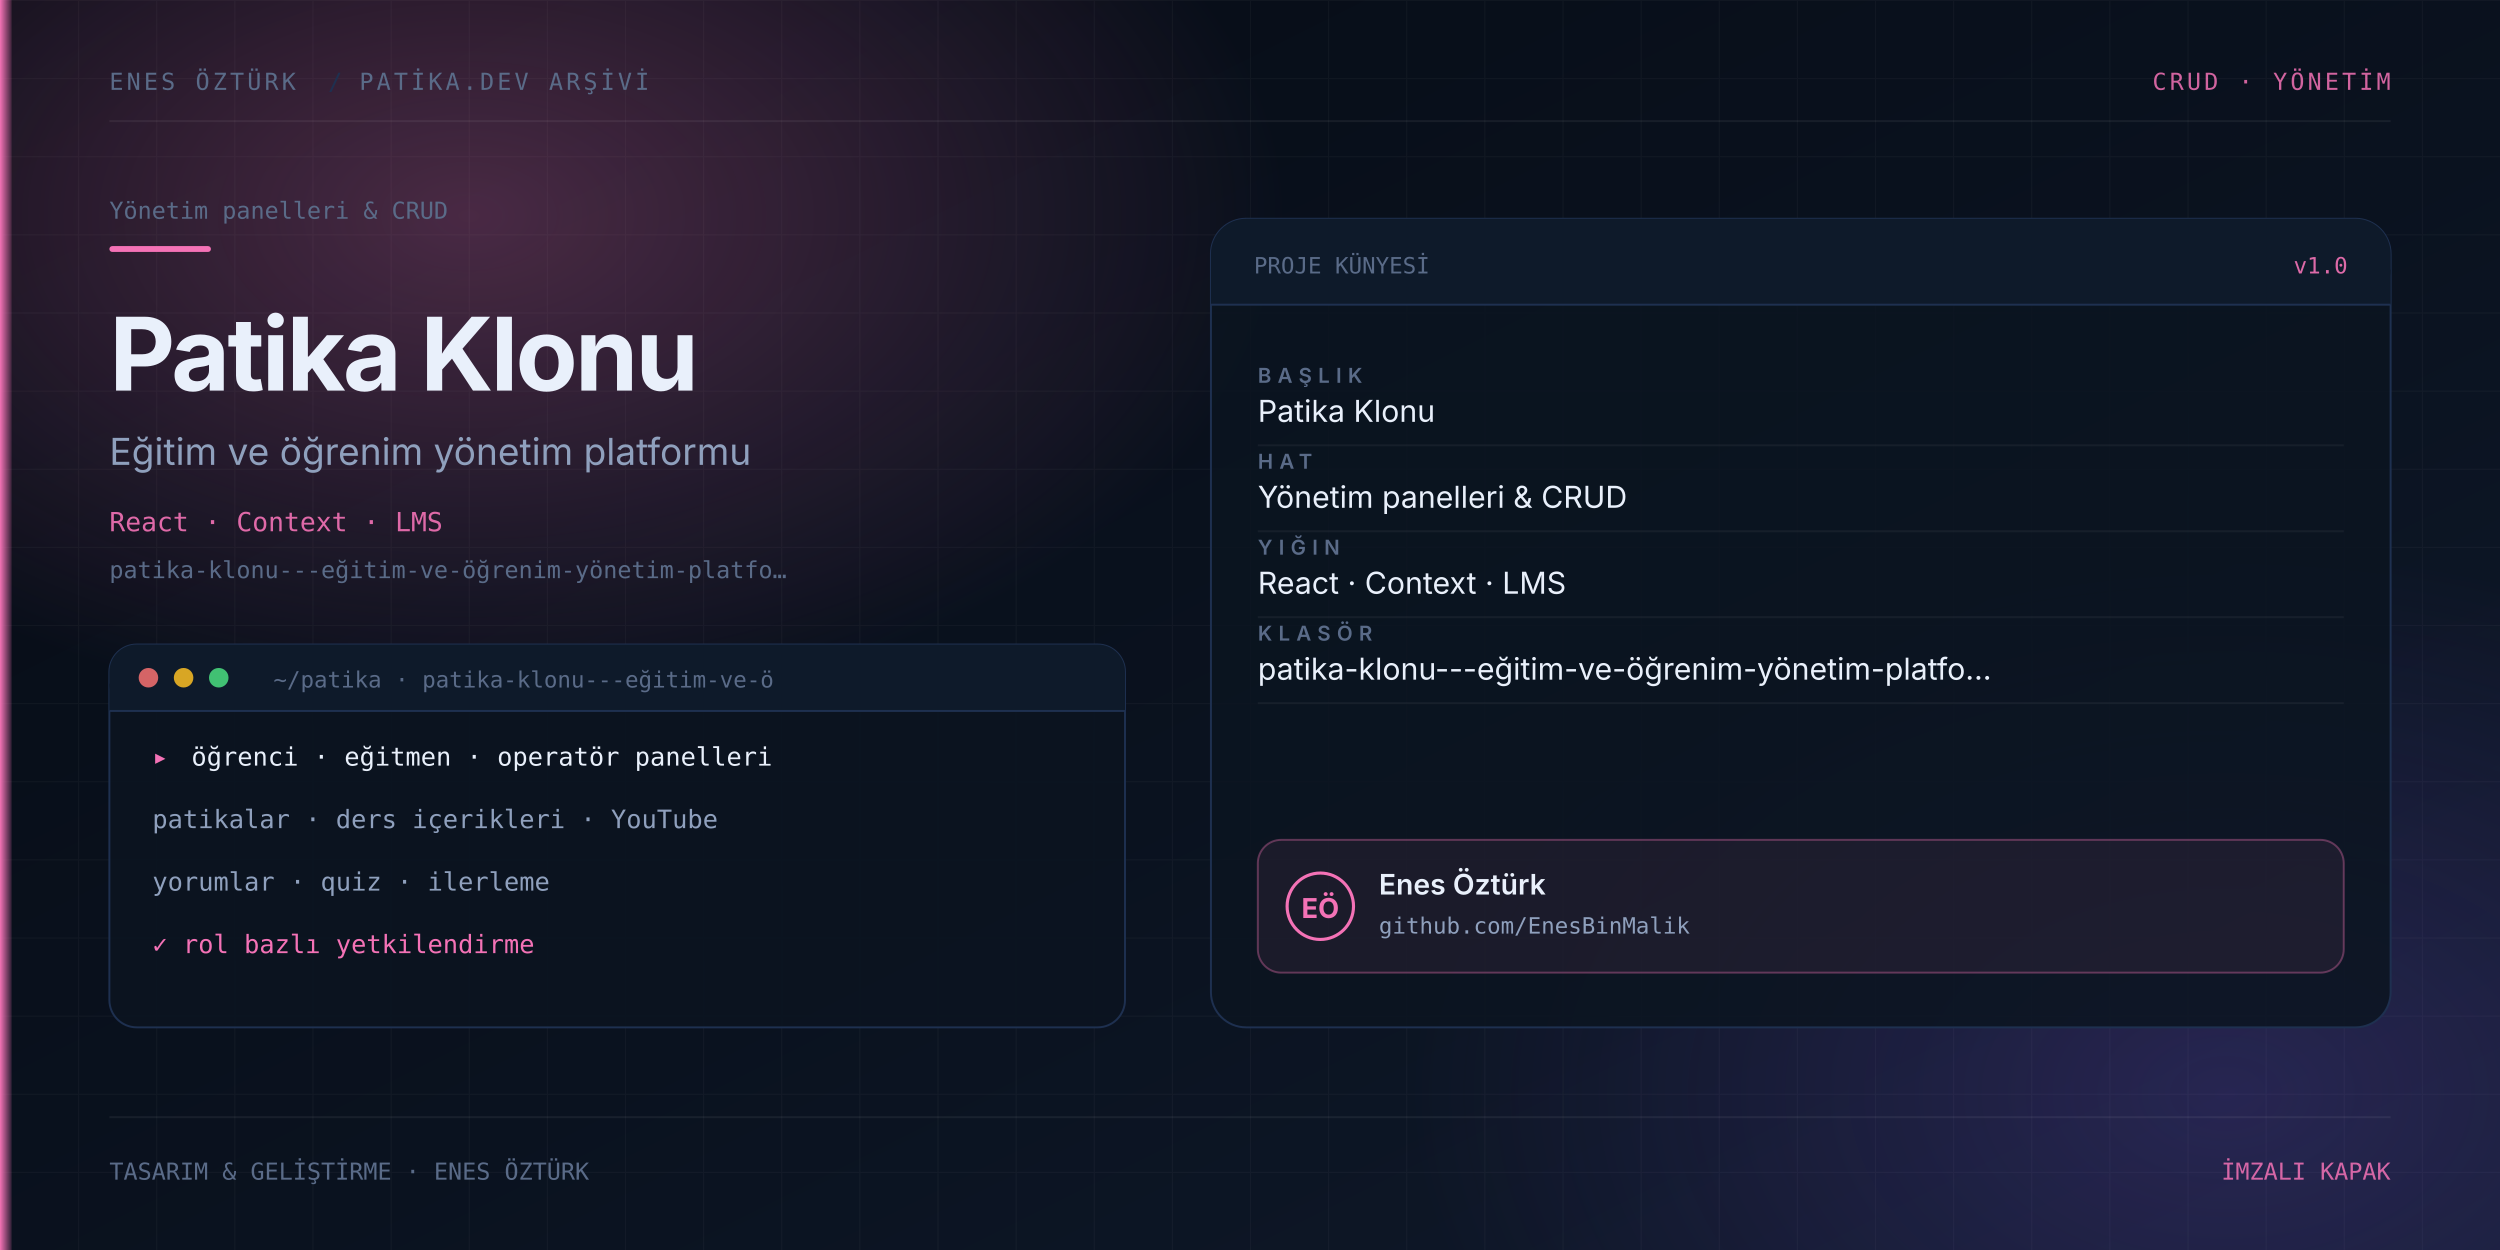
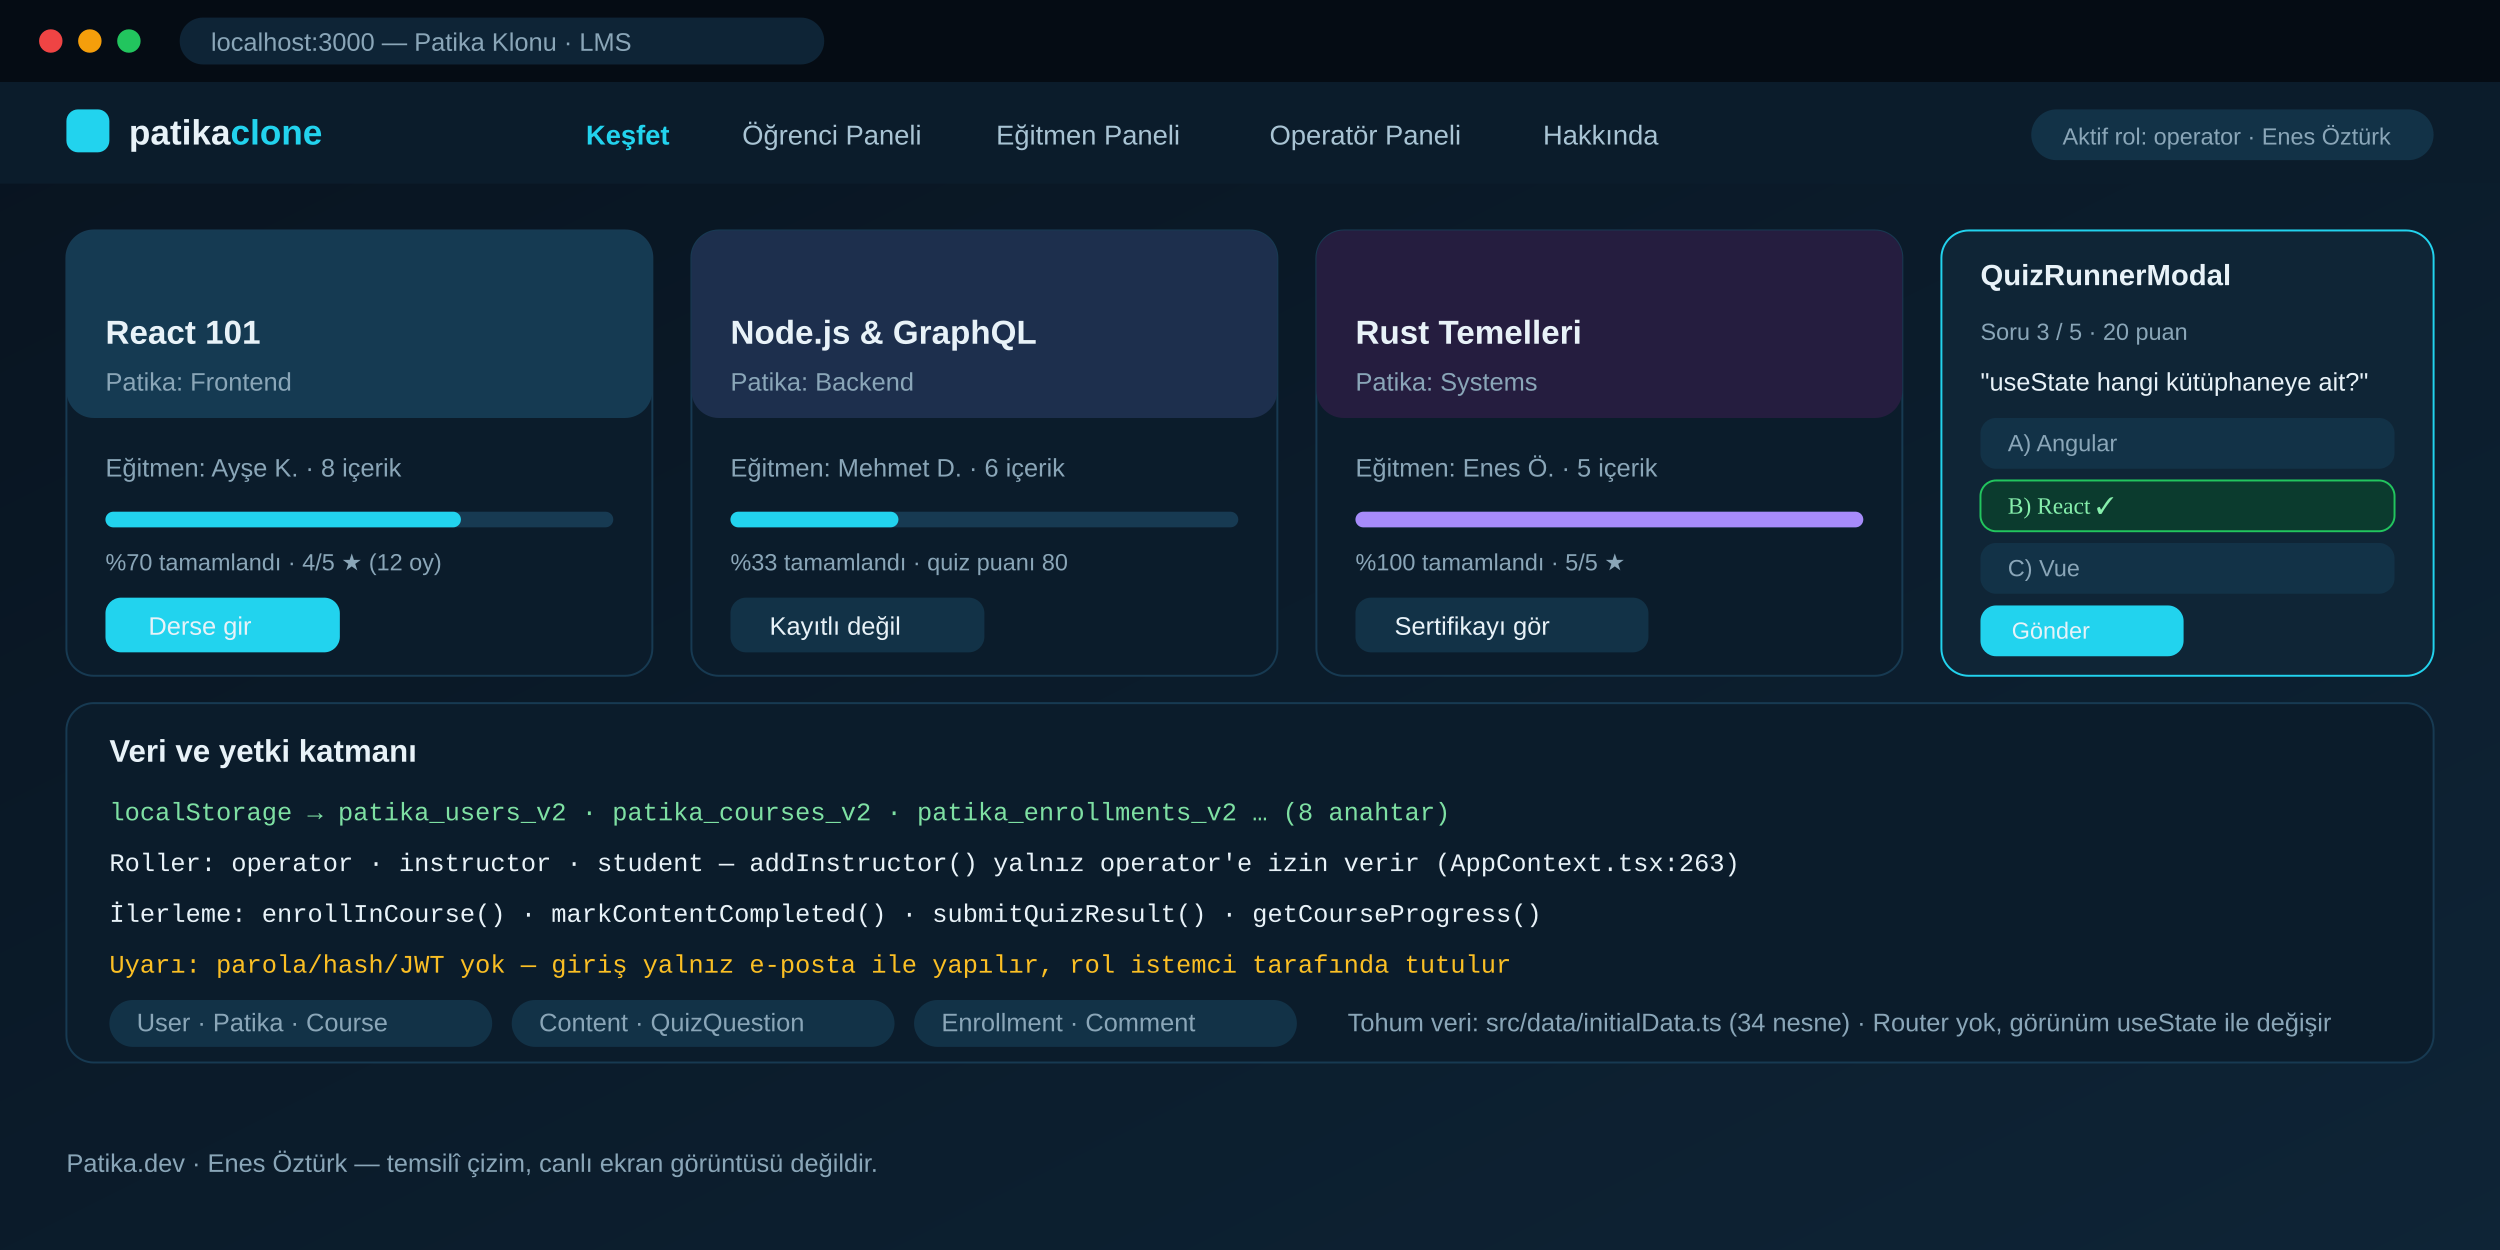
- <svg xmlns="http://www.w3.org/2000/svg" viewBox="0 0 1280 640" width="1280" height="640" role="img" aria-label="Patika Klonu — Enes Öztürk imza kapağı">
+ <svg xmlns="http://www.w3.org/2000/svg" viewBox="0 0 1280 640" width="1280" height="640" role="img" aria-label="Patika klonu eğitim ve öğrenim yönetim platformu arayüz mockup'ı">
  <defs>
-     <linearGradient id="bg" x1="0" y1="0" x2="1" y2="1">
-       <stop offset="0" stop-color="#060B14" />
-       <stop offset="55%" stop-color="#0A121F" />
-       <stop offset="100%" stop-color="#101A2C" />
+     <linearGradient id="bg5" x1="0" y1="0" x2="1" y2="1">
+       <stop offset="0%" stop-color="#08131f" />
+       <stop offset="100%" stop-color="#0e2436" />
    </linearGradient>
-     <linearGradient id="acc" x1="0" y1="0" x2="1" y2="0">
-       <stop offset="0" stop-color="#F472B6" />
-       <stop offset="100%" stop-color="#F472B6" stop-opacity="0.15" />
-     </linearGradient>
-     <radialGradient id="glow1" cx="50%" cy="50%" r="50%">
-       <stop offset="0" stop-color="#F472B6" stop-opacity="0.28" />
-       <stop offset="100%" stop-color="#F472B6" stop-opacity="0" />
-     </radialGradient>
-     <radialGradient id="glow2" cx="50%" cy="50%" r="50%">
-       <stop offset="0" stop-color="#8B5CF6" stop-opacity="0.20" />
-       <stop offset="100%" stop-color="#8B5CF6" stop-opacity="0" />
-     </radialGradient>
-     <linearGradient id="fade" x1="0" y1="0" x2="0" y2="1">
-       <stop offset="0" stop-color="#FFFFFF" stop-opacity="0.10" />
-       <stop offset="100%" stop-color="#FFFFFF" stop-opacity="0.02" />
-     </linearGradient>
-     <pattern id="grid" width="40" height="40" patternUnits="userSpaceOnUse">
-       <path d="M40 0H0V40" fill="none" stroke="#FFFFFF" stroke-opacity="0.035" stroke-width="1" />
-     </pattern>
-     <pattern id="dots" width="24" height="24" patternUnits="userSpaceOnUse">
-       <circle cx="1.5" cy="1.5" r="1.5" fill="#F472B6" fill-opacity="0.12" />
-     </pattern>
-     <filter id="soft" x="-30%" y="-30%" width="160%" height="160%">
-       <feGaussianBlur stdDeviation="26" />
-     </filter>
-     <style>.t{font-family:'Segoe UI',Inter,system-ui,-apple-system,'Helvetica Neue',Arial,sans-serif;}.m{font-family:'JetBrains Mono','Cascadia Code',Consolas,'SF Mono',monospace;}.ttl{font-family:'Segoe UI',Inter,system-ui,-apple-system,'Helvetica Neue',Arial,sans-serif;font-weight:700;letter-spacing:-1.4px}.cap{font-family:'Segoe UI',Inter,system-ui,-apple-system,'Helvetica Neue',Arial,sans-serif;font-weight:600;letter-spacing:3.2px}</style>
+     <style>
+       .lbl{font-family:'Segoe UI',Arial,sans-serif;fill:#e8f2f8}
+       .mut{font-family:'Segoe UI',Arial,sans-serif;fill:#8aa6b8}
+       .tab{font-family:'Segoe UI',Arial,sans-serif;font-size:14px;fill:#a9c4d4}
+       .tabOn{font-family:'Segoe UI',Arial,sans-serif;font-size:14px;fill:#22d3ee;font-weight:600}
+       .mono{font-family:Consolas,'Courier New',monospace}
+     </style>
  </defs>
-   <rect width="1280" height="640" fill="url(#bg)" />
-   <rect width="1280" height="640" fill="url(#grid)" />
-   <ellipse cx="240" cy="110" rx="420" ry="260" fill="url(#glow1)" />
-   <ellipse cx="1140" cy="560" rx="420" ry="280" fill="url(#glow2)" />
-   <rect x="0" y="0" width="6" height="640" fill="url(#acc)" />
-   <g class="m" font-size="12" fill="#5A6B88" letter-spacing="1.6">
-     <text x="56" y="46">ENES ÖZTÜRK</text>
-     <text x="168" y="46" fill="#1E3050">/</text>
-     <text x="184" y="46">PATİKA.DEV ARŞİVİ</text>
-     <text x="1224" y="46" text-anchor="end" fill="#F472B6" fill-opacity="0.85">CRUD · YÖNETİM</text>
+   <rect width="1280" height="640" fill="url(#bg5)" />
+   <rect x="0" y="0" width="1280" height="42" fill="#050c14" />
+   <circle cx="26" cy="21" r="6" fill="#ef4444" />
+   <circle cx="46" cy="21" r="6" fill="#f59e0b" />
+   <circle cx="66" cy="21" r="6" fill="#22c55e" />
+   <rect x="92" y="9" width="330" height="24" rx="12" fill="#0e2436" />
+   <text x="108" y="26" class="mut" font-size="13">localhost:3000 — Patika Klonu · LMS</text>
+   <rect x="0" y="42" width="1280" height="52" fill="#0b1c2b" />
+   <rect x="34" y="56" width="22" height="22" rx="6" fill="#22d3ee" />
+   <text x="66" y="74" class="lbl" font-size="18" font-weight="700">patika<tspan fill="#22d3ee">clone</tspan>
+   </text>
+   <text x="300" y="74" class="tabOn">Keşfet</text>
+   <text x="380" y="74" class="tab">Öğrenci Paneli</text>
+   <text x="510" y="74" class="tab">Eğitmen Paneli</text>
+   <text x="650" y="74" class="tab">Operatör Paneli</text>
+   <text x="790" y="74" class="tab">Hakkında</text>
+   <rect x="1040" y="56" width="206" height="26" rx="13" fill="#123247" />
+   <text x="1056" y="74" class="mut" font-size="12">Aktif rol: operator · Enes Öztürk</text>
+   <g>
+     <rect x="34" y="118" width="300" height="228" rx="14" fill="#0b1c2b" stroke="#173a52" />
+     <rect x="34" y="118" width="300" height="96" rx="14" fill="#153a52" />
+     <text x="54" y="176" class="lbl" font-size="17" font-weight="600">React 101</text>
+     <text x="54" y="200" class="mut" font-size="13">Patika: Frontend</text>
+     <text x="54" y="244" class="mut" font-size="13">Eğitmen: Ayşe K. · 8 içerik</text>
+     <rect x="54" y="262" width="260" height="8" rx="4" fill="#173a52" />
+     <rect x="54" y="262" width="182" height="8" rx="4" fill="#22d3ee" />
+     <text x="54" y="292" class="mut" font-size="12">%70 tamamlandı · 4/5 ★ (12 oy)</text>
+     <rect x="54" y="306" width="120" height="28" rx="8" fill="#22d3ee" />
+     <text x="76" y="325" fill="#04121b" font-size="13" class="lbl">Derse gir</text>
+     <rect x="354" y="118" width="300" height="228" rx="14" fill="#0b1c2b" stroke="#173a52" />
+     <rect x="354" y="118" width="300" height="96" rx="14" fill="#1d2f4d" />
+     <text x="374" y="176" class="lbl" font-size="17" font-weight="600">Node.js &amp; GraphQL</text>
+     <text x="374" y="200" class="mut" font-size="13">Patika: Backend</text>
+     <text x="374" y="244" class="mut" font-size="13">Eğitmen: Mehmet D. · 6 içerik</text>
+     <rect x="374" y="262" width="260" height="8" rx="4" fill="#173a52" />
+     <rect x="374" y="262" width="86" height="8" rx="4" fill="#22d3ee" />
+     <text x="374" y="292" class="mut" font-size="12">%33 tamamlandı · quiz puanı 80</text>
+     <rect x="374" y="306" width="130" height="28" rx="8" fill="#123247" />
+     <text x="394" y="325" class="lbl" font-size="13">Kayıtlı değil</text>
+     <rect x="674" y="118" width="300" height="228" rx="14" fill="#0b1c2b" stroke="#173a52" />
+     <rect x="674" y="118" width="300" height="96" rx="14" fill="#251d3f" />
+     <text x="694" y="176" class="lbl" font-size="17" font-weight="600">Rust Temelleri</text>
+     <text x="694" y="200" class="mut" font-size="13">Patika: Systems</text>
+     <text x="694" y="244" class="mut" font-size="13">Eğitmen: Enes Ö. · 5 içerik</text>
+     <rect x="694" y="262" width="260" height="8" rx="4" fill="#173a52" />
+     <rect x="694" y="262" width="260" height="8" rx="4" fill="#a78bfa" />
+     <text x="694" y="292" class="mut" font-size="12">%100 tamamlandı · 5/5 ★</text>
+     <rect x="694" y="306" width="150" height="28" rx="8" fill="#123247" />
+     <text x="714" y="325" class="lbl" font-size="13">Sertifikayı gör</text>
  </g>
-   <line x1="56" y1="62" x2="1224" y2="62" stroke="#FFFFFF" stroke-opacity="0.06" />
-   <g class="m" font-size="12" fill="#5A6B88">
-     <text x="56" y="112">Yönetim panelleri &amp; CRUD</text>
+   <rect x="994" y="118" width="252" height="228" rx="14" fill="#0f2536" stroke="#22d3ee" />
+   <text x="1014" y="146" class="lbl" font-size="15" font-weight="600">QuizRunnerModal</text>
+   <text x="1014" y="174" class="mut" font-size="12">Soru 3 / 5 · 20 puan</text>
+   <text x="1014" y="200" class="lbl" font-size="13">"useState hangi kütüphaneye ait?"</text>
+   <g font-size="12">
+     <rect x="1014" y="214" width="212" height="26" rx="8" fill="#123247" />
+     <text x="1028" y="231" class="mut">A) Angular</text>
+     <rect x="1014" y="246" width="212" height="26" rx="8" fill="#0b3b2e" stroke="#22c55e" />
+     <text x="1028" y="263" fill="#86efac">B) React ✓</text>
+     <rect x="1014" y="278" width="212" height="26" rx="8" fill="#123247" />
+     <text x="1028" y="295" class="mut">C) Vue</text>
+     <rect x="1014" y="310" width="104" height="26" rx="8" fill="#22d3ee" />
+     <text x="1030" y="327" fill="#04121b" class="lbl">Gönder</text>
  </g>
-   <rect x="56" y="126" width="52" height="3" rx="1.5" fill="#F472B6" />
-   <text x="56" y="200" class="ttl" font-size="52" fill="#E9F0FB">Patika Klonu</text>
-   <text x="56" y="238" class="t" font-size="19" fill="#8FA0BD">Eğitim ve öğrenim yönetim platformu</text>
-   <text x="56" y="272" class="m" font-size="13.5" fill="#F472B6" fill-opacity="0.9">React · Context · LMS</text>
-   <text x="56" y="296" class="m" font-size="12" fill="#5A6B88">patika-klonu---eğitim-ve-öğrenim-yönetim-platfo…</text>
-   <rect x="56" y="330" width="520" height="196" rx="14" fill="#0B1420" fill-opacity="0.92" stroke="#1E3050" />
-   <rect x="56" y="330" width="520" height="34" rx="14" fill="#0E1A2A" />
-   <rect x="56" y="350" width="520" height="14" fill="#0E1A2A" />
-   <line x1="56" y1="364" x2="576" y2="364" stroke="#1E3050" />
-   <circle cx="76" cy="347" r="5" fill="#F87171" fill-opacity="0.85" />
-   <circle cx="94" cy="347" r="5" fill="#FBBF24" fill-opacity="0.85" />
-   <circle cx="112" cy="347" r="5" fill="#4ADE80" fill-opacity="0.85" />
-   <text x="140" y="352" class="m" font-size="11.5" fill="#5A6B88">~/patika · patika-klonu---eğitim-ve-ö</text>
-   <text x="78" y="392" class="m" font-size="13.5" fill="#F472B6">▸</text>
-   <text x="98" y="392" class="m" font-size="13" fill="#E9F0FB">öğrenci  ·  eğitmen  ·  operatör panelleri</text>
-   <text x="78" y="424" class="m" font-size="13" fill="#8FA0BD">patikalar  ·  ders içerikleri  ·  YouTube</text>
-   <text x="78" y="456" class="m" font-size="13" fill="#8FA0BD">yorumlar  ·  quiz  ·  ilerleme</text>
-   <text x="78" y="488" class="m" font-size="13" fill="#F472B6">✓ rol bazlı yetkilendirme</text>
-   <rect x="620" y="112" width="604" height="414" rx="18" fill="#0B1420" fill-opacity="0.85" stroke="#1E3050" />
-   <rect x="620" y="112" width="604" height="44" rx="18" fill="#0E1A2A" />
-   <rect x="620" y="138" width="604" height="18" fill="#0E1A2A" />
-   <line x1="620" y1="156" x2="1224" y2="156" stroke="#1E3050" />
-   <text x="642" y="140" class="m" font-size="11.5" fill="#5A6B88">PROJE KÜNYESİ</text>
-   <text x="1202" y="140" class="m" font-size="11.5" fill="#F472B6" text-anchor="end" fill-opacity="0.9">v1.0</text>
-   <text x="644" y="196" class="cap" font-size="10.5" fill="#5A6B88">BAŞLIK</text>
-   <text x="644" y="216" class="t" font-size="15.5" fill="#E9F0FB">Patika Klonu</text>
-   <line x1="644" y1="228" x2="1200" y2="228" stroke="#FFFFFF" stroke-opacity="0.05" />
-   <text x="644" y="240" class="cap" font-size="10.5" fill="#5A6B88">HAT</text>
-   <text x="644" y="260" class="t" font-size="15.5" fill="#E9F0FB">Yönetim panelleri &amp; CRUD</text>
-   <line x1="644" y1="272" x2="1200" y2="272" stroke="#FFFFFF" stroke-opacity="0.05" />
-   <text x="644" y="284" class="cap" font-size="10.5" fill="#5A6B88">YIĞIN</text>
-   <text x="644" y="304" class="t" font-size="15.5" fill="#E9F0FB">React · Context · LMS</text>
-   <line x1="644" y1="316" x2="1200" y2="316" stroke="#FFFFFF" stroke-opacity="0.05" />
-   <text x="644" y="328" class="cap" font-size="10.5" fill="#5A6B88">KLASÖR</text>
-   <text x="644" y="348" class="t" font-size="15.5" fill="#E9F0FB">patika-klonu---eğitim-ve-öğrenim-yönetim-platfo…</text>
-   <line x1="644" y1="360" x2="1200" y2="360" stroke="#FFFFFF" stroke-opacity="0.05" />
-   <rect x="644" y="430" width="556" height="68" rx="12" fill="#F472B6" fill-opacity="0.07" stroke="#F472B6" stroke-opacity="0.35" />
-   <circle cx="676" cy="464" r="17" fill="none" stroke="#F472B6" stroke-width="1.6" />
-   <text x="676" y="470" class="t" font-size="14" font-weight="700" fill="#F472B6" text-anchor="middle">EÖ</text>
-   <text x="706" y="458" class="t" font-size="14.5" font-weight="600" fill="#E9F0FB">Enes Öztürk</text>
-   <text x="706" y="478" class="m" font-size="11.5" fill="#8FA0BD">github.com/EnesBinMalik</text>
-   <line x1="56" y1="572" x2="1224" y2="572" stroke="#FFFFFF" stroke-opacity="0.06" />
-   <text x="56" y="604" class="m" font-size="12" fill="#5A6B88">TASARIM &amp; GELİŞTİRME · ENES ÖZTÜRK</text>
-   <text x="1224" y="604" class="m" font-size="12" fill="#F472B6" text-anchor="end" fill-opacity="0.85">İMZALI KAPAK</text>
+   <rect x="34" y="360" width="1212" height="184" rx="14" fill="#0b1c2b" stroke="#173a52" />
+   <text x="56" y="390" class="lbl" font-size="16" font-weight="600">Veri ve yetki katmanı</text>
+   <g font-size="13" class="mono">
+     <text x="56" y="420" fill="#7ee0a3">localStorage → patika_users_v2 · patika_courses_v2 · patika_enrollments_v2 … (8 anahtar)</text>
+     <text x="56" y="446" fill="#e8f2f8">Roller: operator · instructor · student  —  addInstructor() yalnız operator'e izin verir (AppContext.tsx:263)</text>
+     <text x="56" y="472" fill="#e8f2f8">İlerleme: enrollInCourse() · markContentCompleted() · submitQuizResult() · getCourseProgress()</text>
+     <text x="56" y="498" fill="#fbbf24">Uyarı: parola/hash/JWT yok — giriş yalnız e-posta ile yapılır, rol istemci tarafında tutulur</text>
+   </g>
+   <g font-size="13" class="mut">
+     <rect x="56" y="512" width="196" height="24" rx="12" fill="#123247" />
+     <text x="70" y="528">User · Patika · Course</text>
+     <rect x="262" y="512" width="196" height="24" rx="12" fill="#123247" />
+     <text x="276" y="528">Content · QuizQuestion</text>
+     <rect x="468" y="512" width="196" height="24" rx="12" fill="#123247" />
+     <text x="482" y="528">Enrollment · Comment</text>
+     <text x="690" y="528">Tohum veri: src/data/initialData.ts (34 nesne) · Router yok, görünüm useState ile değişir</text>
+   </g>
+   <text x="34" y="600" class="mut" font-size="13">Patika.dev · Enes Öztürk — temsilî çizim, canlı ekran görüntüsü değildir.</text>
</svg>
